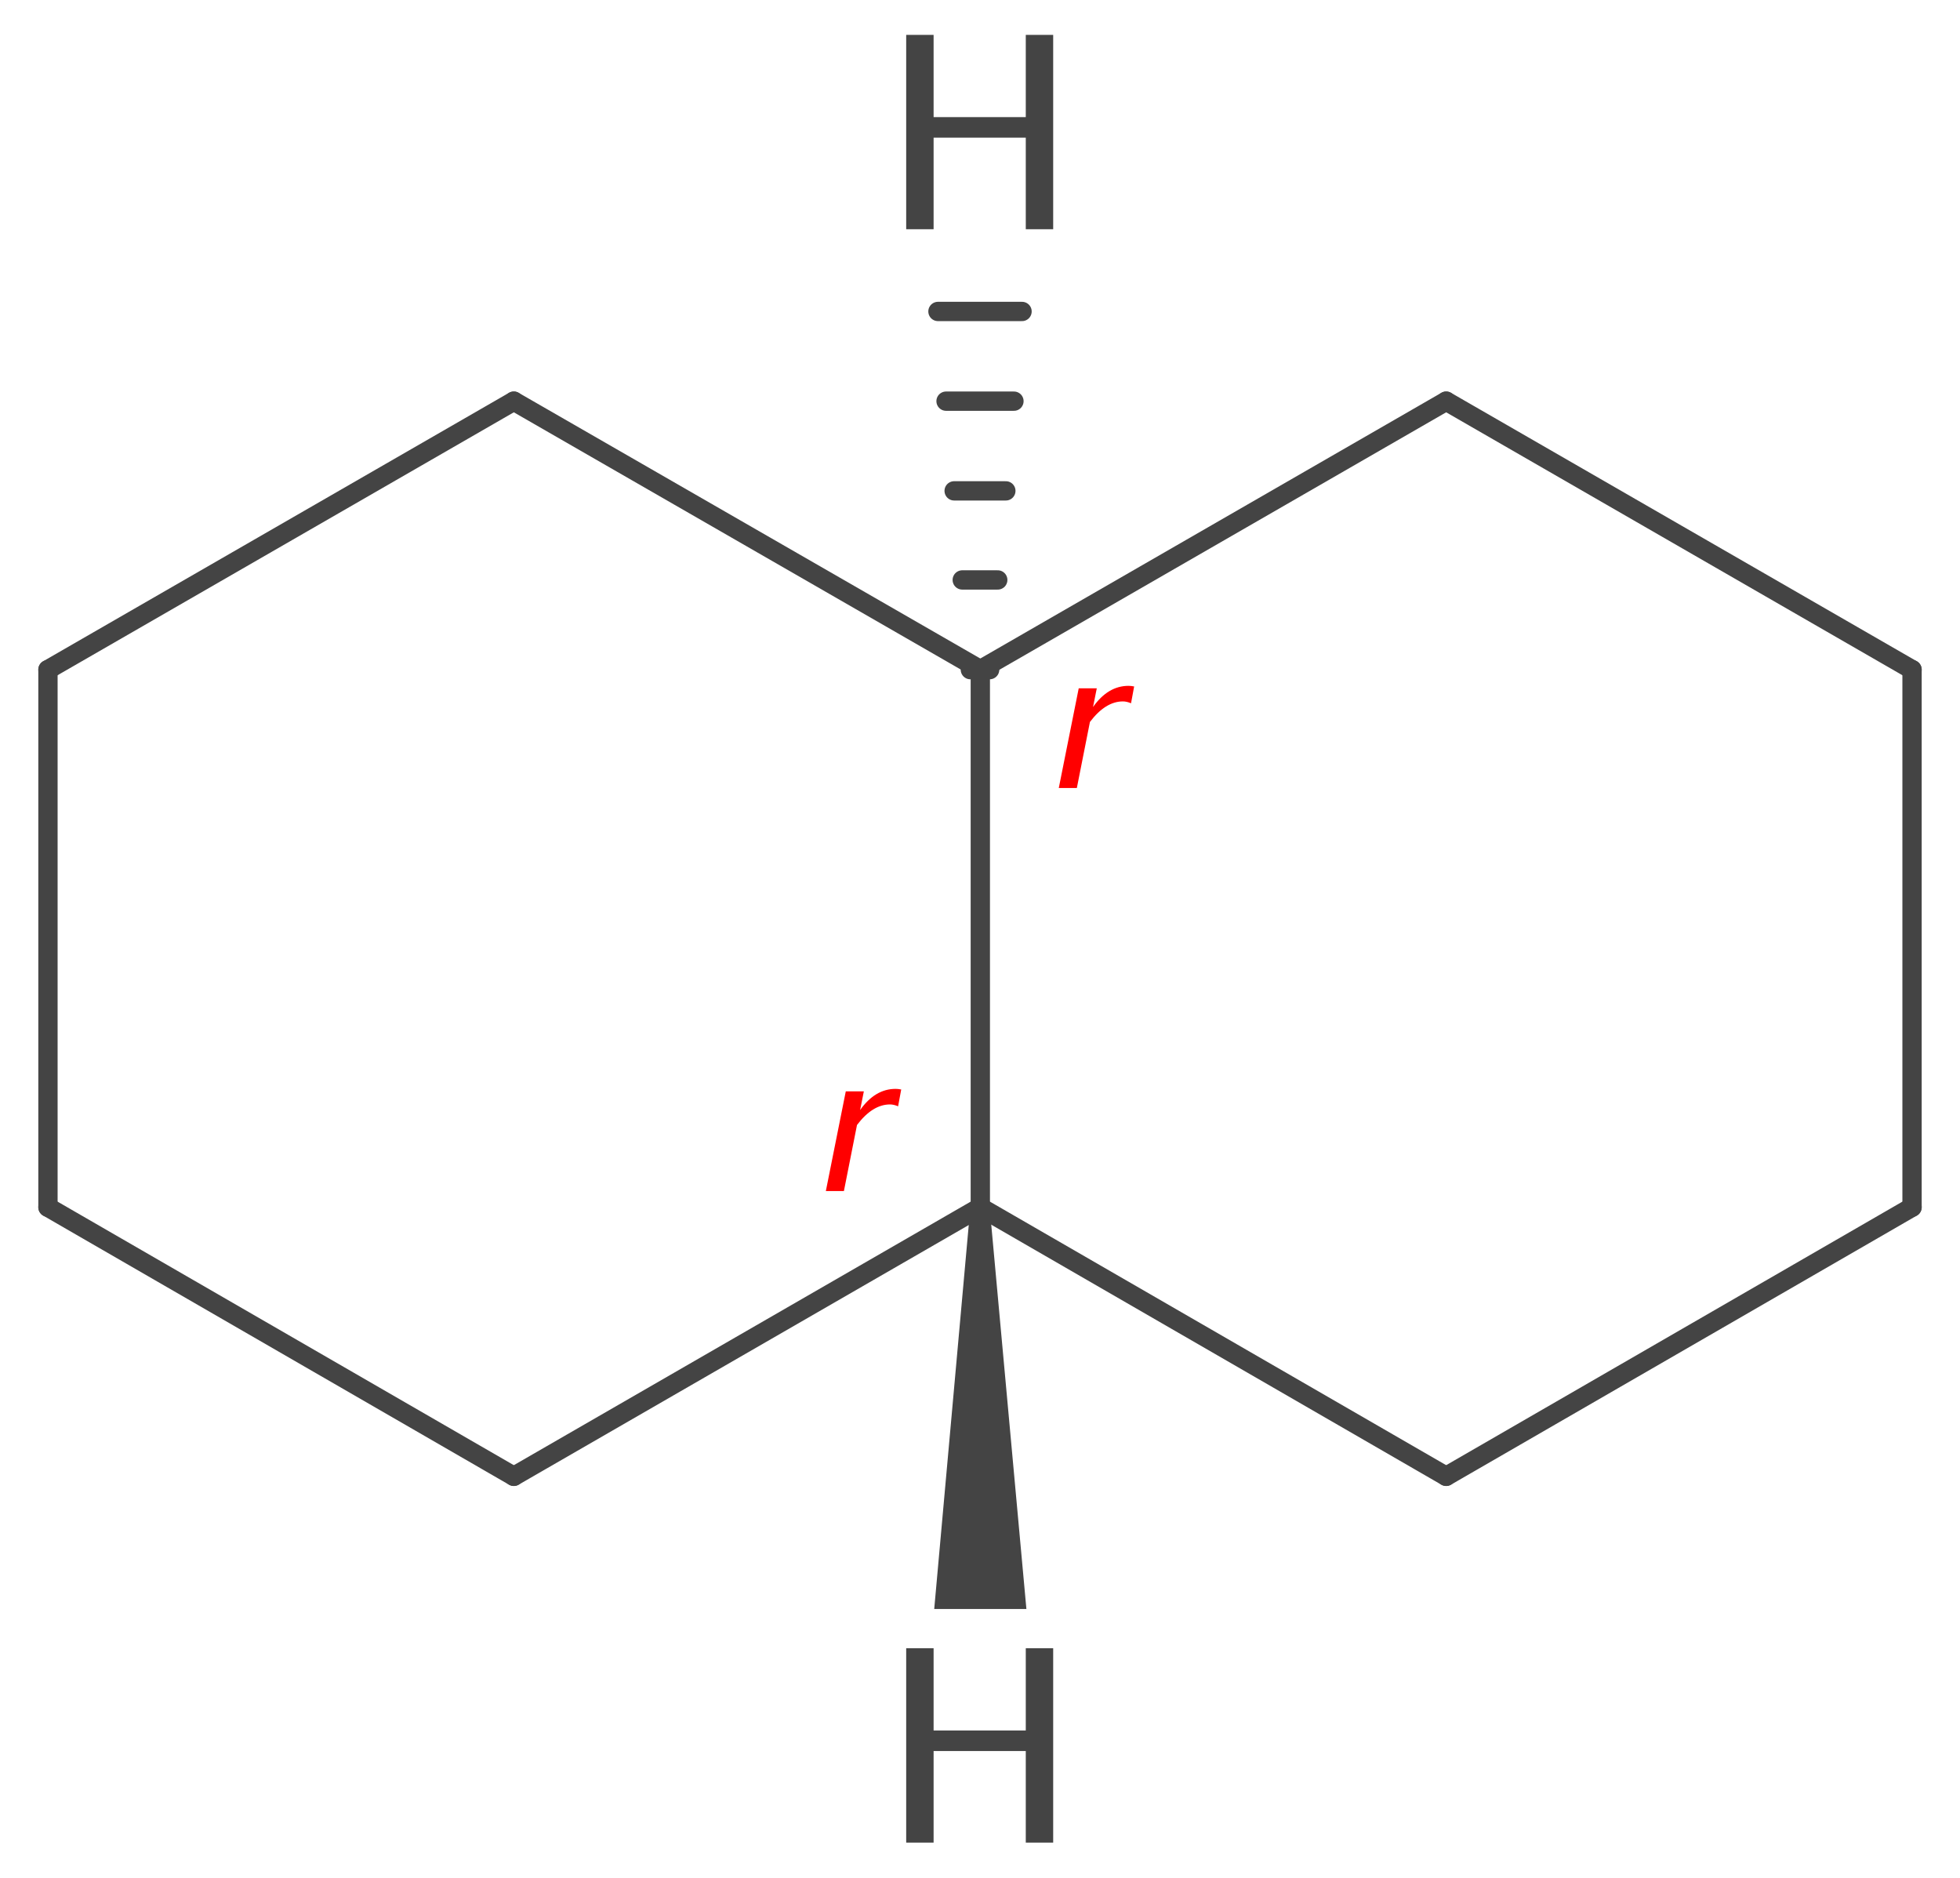
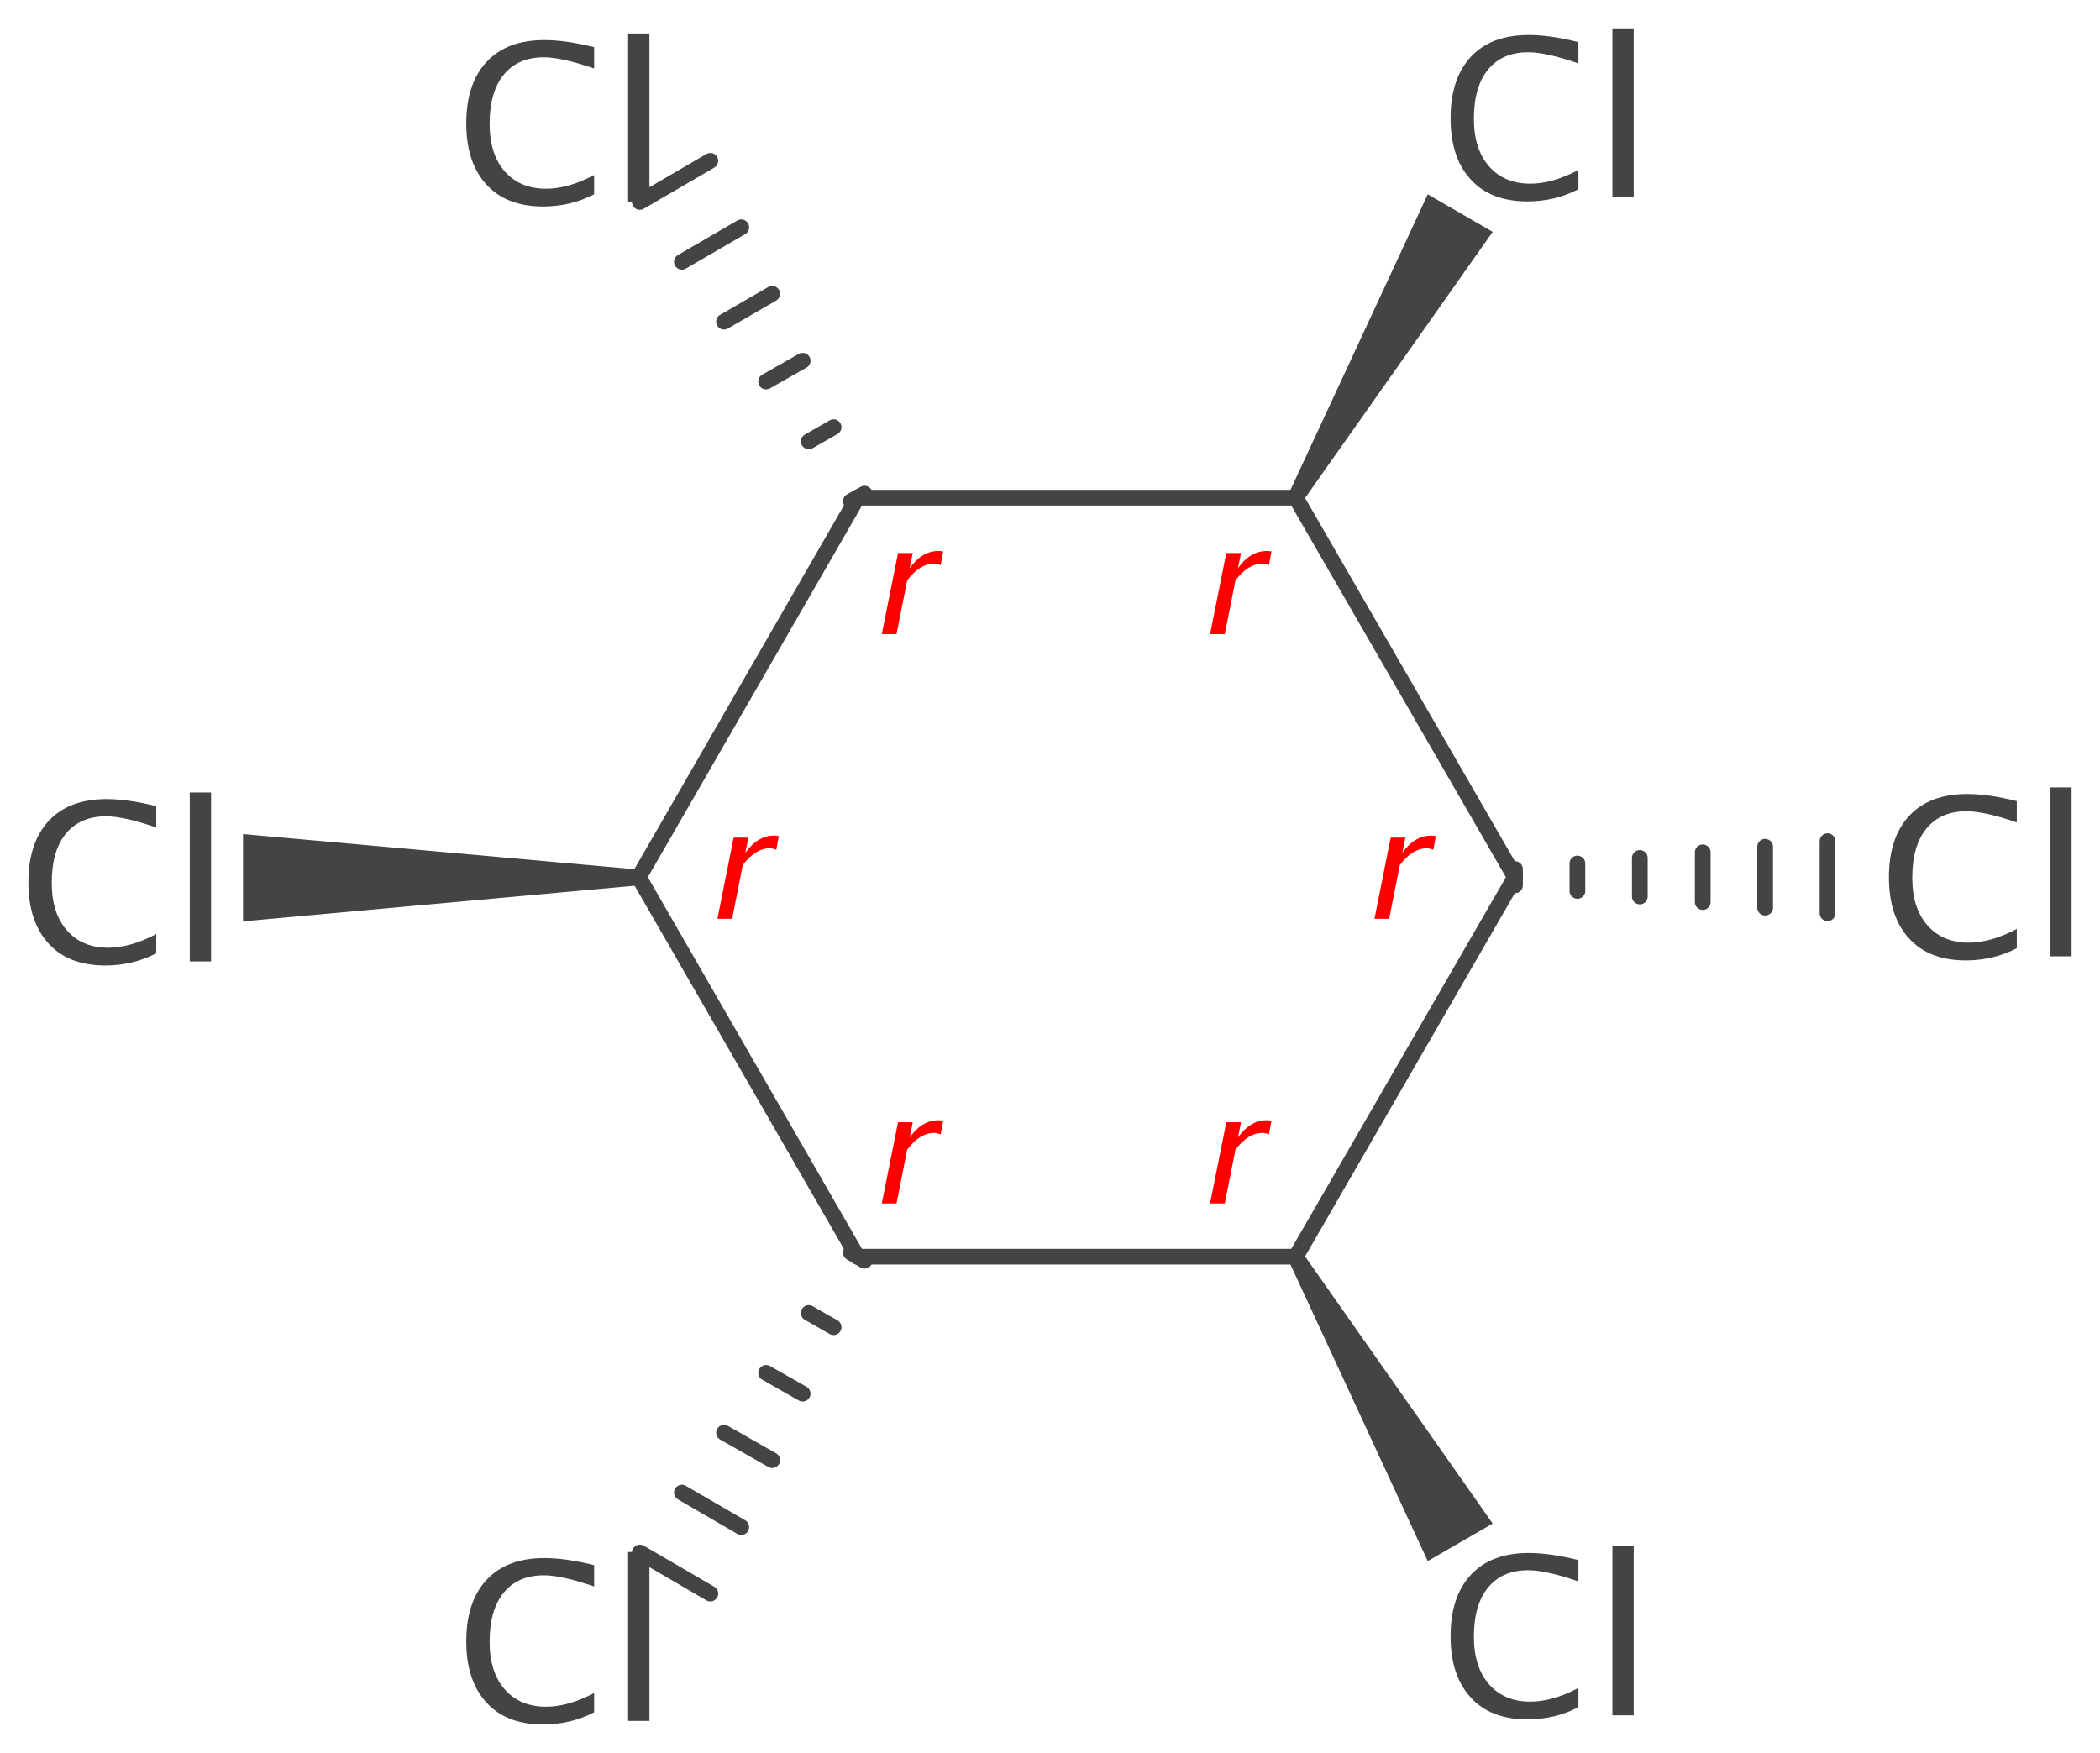
- <svg xmlns="http://www.w3.org/2000/svg" version="1.2" width="31.47mm" height="30.14mm" viewBox="0 0 31.47 30.14">
+ <svg xmlns="http://www.w3.org/2000/svg" version="1.2" width="41.39mm" height="34.55mm" viewBox="0 0 41.39 34.55">
  <g stroke-linecap="round" stroke-linejoin="round" stroke="#444444" stroke-width=".31" fill="#444444">
-     <rect x=".0" y=".0" width="32.0" height="31.0" fill="#FFFFFF" stroke="none" />
+     <rect x=".0" y=".0" width="42.0" height="35.0" fill="#FFFFFF" stroke="none" />
    <g id="mol1" class="mol">
-       <line id="mol1bnd1" class="bond" x1="15.74" y1="19.38" x2="23.22" y2="23.7" />
-       <line id="mol1bnd2" class="bond" x1="15.74" y1="19.38" x2="8.25" y2="23.7" />
-       <line id="mol1bnd3" class="bond" x1="15.74" y1="19.38" x2="15.74" y2="10.75" />
-       <line id="mol1bnd4" class="bond" x1="15.74" y1="10.75" x2="23.22" y2="6.44" />
-       <line id="mol1bnd5" class="bond" x1="15.74" y1="10.75" x2="8.25" y2="6.44" />
-       <line id="mol1bnd6" class="bond" x1="23.22" y1="23.7" x2="30.7" y2="19.38" />
-       <line id="mol1bnd7" class="bond" x1="23.22" y1="6.44" x2="30.7" y2="10.75" />
-       <line id="mol1bnd8" class="bond" x1="30.7" y1="19.38" x2="30.7" y2="10.75" />
-       <line id="mol1bnd9" class="bond" x1="8.25" y1="23.7" x2=".77" y2="19.38" />
-       <line id="mol1bnd10" class="bond" x1=".77" y1="19.38" x2=".77" y2="10.75" />
-       <line id="mol1bnd11" class="bond" x1="8.25" y1="6.44" x2=".77" y2="10.75" />
-       <path id="mol1bnd12" class="bond" d="M15.89 19.38h-.31l-.58 6.45h.74h.74z" stroke="none" />
-       <g id="mol1bnd13" class="bond">
-         <line x1="15.58" y1="10.75" x2="15.89" y2="10.75" />
-         <line x1="15.45" y1="9.31" x2="16.02" y2="9.31" />
-         <line x1="15.32" y1="7.88" x2="16.15" y2="7.88" />
-         <line x1="15.19" y1="6.44" x2="16.28" y2="6.44" />
-         <line x1="15.06" y1="5.0" x2="16.41" y2="5.0" />
+       <line id="mol1bnd1" class="bond" x1="25.54" y1="24.77" x2="29.86" y2="17.29" />
+       <line id="mol1bnd2" class="bond" x1="25.54" y1="24.77" x2="16.9" y2="24.77" />
+       <path id="mol1bnd3" class="bond" d="M25.67 24.69l-.27 .16l2.74 5.92l.64 -.37l.64 -.37z" stroke="none" />
+       <line id="mol1bnd4" class="bond" x1="29.86" y1="17.29" x2="25.54" y2="9.81" />
+       <g id="mol1bnd5" class="bond">
+         <line x1="29.86" y1="17.13" x2="29.86" y2="17.45" />
+         <line x1="31.09" y1="17.02" x2="31.09" y2="17.56" />
+         <line x1="32.32" y1="16.91" x2="32.32" y2="17.67" />
+         <line x1="33.56" y1="16.8" x2="33.56" y2="17.78" />
+         <line x1="34.79" y1="16.69" x2="34.79" y2="17.89" />
+         <line x1="36.02" y1="16.58" x2="36.02" y2="18.0" />
      </g>
-       <path id="mol1atm11" class="atom" d="M14.55 29.58v-3.12h.44v1.32h1.48v-1.32h.44v3.12h-.44v-1.47h-1.48v1.47z" stroke="none" />
-       <path id="mol1atm12" class="atom" d="M14.55 3.68v-3.12h.44v1.32h1.48v-1.32h.44v3.12h-.44v-1.47h-1.48v1.47z" stroke="none" />
-       <path d="M13.26 19.12l.32 -1.6h.29l-.06 .3q.24 -.34 .57 -.34q.04 .0 .09 .01l-.05 .27q-.07 -.03 -.13 -.03q-.28 .0 -.53 .33l-.21 1.06z" stroke="none" fill="#FF0000" />
-       <path d="M17.0 12.65l.32 -1.6h.29l-.06 .3q.24 -.34 .57 -.34q.04 .0 .09 .01l-.05 .27q-.07 -.03 -.13 -.03q-.28 .0 -.53 .33l-.21 1.06z" stroke="none" fill="#FF0000" />
+       <line id="mol1bnd6" class="bond" x1="25.54" y1="9.81" x2="16.9" y2="9.81" />
+       <path id="mol1bnd7" class="bond" d="M25.4 9.73l.27 .16l3.75 -5.32l-.64 -.37l-.64 -.37z" stroke="none" />
+       <line id="mol1bnd8" class="bond" x1="16.9" y1="9.81" x2="12.59" y2="17.29" />
+       <g id="mol1bnd9" class="bond">
+         <line x1="16.77" y1="9.88" x2="17.04" y2="9.73" />
+         <line x1="15.94" y1="8.7" x2="16.43" y2="8.42" />
+         <line x1="15.1" y1="7.52" x2="15.82" y2="7.11" />
+         <line x1="14.27" y1="6.34" x2="15.22" y2="5.79" />
+         <line x1="13.44" y1="5.16" x2="14.61" y2="4.48" />
+         <line x1="12.61" y1="3.98" x2="14.0" y2="3.17" />
+       </g>
+       <line id="mol1bnd10" class="bond" x1="12.59" y1="17.29" x2="16.9" y2="24.77" />
+       <path id="mol1bnd11" class="bond" d="M12.59 17.45v-.31l-7.8 -.7v.86v.86z" stroke="none" />
+       <g id="mol1bnd12" class="bond">
+         <line x1="17.04" y1="24.85" x2="16.77" y2="24.69" />
+         <line x1="16.43" y1="26.16" x2="15.94" y2="25.88" />
+         <line x1="15.82" y1="27.47" x2="15.1" y2="27.06" />
+         <line x1="15.22" y1="28.78" x2="14.27" y2="28.24" />
+         <line x1="14.61" y1="30.1" x2="13.44" y2="29.42" />
+         <line x1="14.0" y1="31.41" x2="12.61" y2="30.6" />
+       </g>
+       <path id="mol1atm1" class="atom" d="M30.11 33.89q-.73 .0 -1.12 -.43q-.4 -.43 -.4 -1.21q.0 -.78 .4 -1.21q.4 -.43 1.14 -.43q.42 .0 .98 .14v.42q-.64 -.22 -.99 -.22q-.51 .0 -.79 .34q-.28 .34 -.28 .97q.0 .6 .3 .94q.3 .34 .81 .34q.44 .0 .95 -.27v.38q-.46 .24 -1.01 .24zM31.78 33.81v-3.33h.42v3.33z" stroke="none" />
+       <path id="mol1atm2" class="atom" d="M38.75 18.93q-.73 .0 -1.12 -.43q-.4 -.43 -.4 -1.21q.0 -.78 .4 -1.21q.4 -.43 1.14 -.43q.42 .0 .98 .14v.42q-.64 -.22 -.99 -.22q-.51 .0 -.79 .34q-.28 .34 -.28 .97q.0 .6 .3 .94q.3 .34 .81 .34q.44 .0 .95 -.27v.38q-.46 .24 -1.01 .24zM40.41 18.85v-3.33h.42v3.33z" stroke="none" />
+       <path id="mol1atm3" class="atom" d="M30.11 3.97q-.73 .0 -1.12 -.43q-.4 -.43 -.4 -1.21q.0 -.78 .4 -1.21q.4 -.43 1.14 -.43q.42 .0 .98 .14v.42q-.64 -.22 -.99 -.22q-.51 .0 -.79 .34q-.28 .34 -.28 .97q.0 .6 .3 .94q.3 .34 .81 .34q.44 .0 .95 -.27v.38q-.46 .24 -1.01 .24zM31.78 3.89v-3.33h.42v3.33z" stroke="none" />
+       <path id="mol1atm4" class="atom" d="M10.71 4.07q-.73 .0 -1.12 -.43q-.4 -.43 -.4 -1.21q.0 -.78 .4 -1.21q.4 -.43 1.14 -.43q.42 .0 .98 .14v.42q-.64 -.22 -.99 -.22q-.51 .0 -.79 .34q-.28 .34 -.28 .97q.0 .6 .3 .94q.3 .34 .81 .34q.44 .0 .95 -.27v.38q-.46 .24 -1.01 .24zM12.38 3.99v-3.33h.42v3.33z" stroke="none" />
+       <path id="mol1atm5" class="atom" d="M2.08 19.03q-.73 .0 -1.12 -.43q-.4 -.43 -.4 -1.21q.0 -.78 .4 -1.21q.4 -.43 1.14 -.43q.42 .0 .98 .14v.42q-.64 -.22 -.99 -.22q-.51 .0 -.79 .34q-.28 .34 -.28 .97q.0 .6 .3 .94q.3 .34 .81 .34q.44 .0 .95 -.27v.38q-.46 .24 -1.01 .24zM3.74 18.95v-3.33h.42v3.33z" stroke="none" />
+       <path id="mol1atm6" class="atom" d="M10.71 33.99q-.73 .0 -1.12 -.43q-.4 -.43 -.4 -1.21q.0 -.78 .4 -1.21q.4 -.43 1.14 -.43q.42 .0 .98 .14v.42q-.64 -.22 -.99 -.22q-.51 .0 -.79 .34q-.28 .34 -.28 .97q.0 .6 .3 .94q.3 .34 .81 .34q.44 .0 .95 -.27v.38q-.46 .24 -1.01 .24zM12.38 33.92v-3.33h.42v3.33z" stroke="none" />
+       <path d="M23.85 23.72l.32 -1.6h.29l-.06 .3q.24 -.34 .57 -.34q.04 .0 .09 .01l-.05 .27q-.07 -.03 -.13 -.03q-.28 .0 -.53 .33l-.21 1.06z" stroke="none" fill="#FF0000" />
+       <path d="M27.09 18.11l.32 -1.6h.29l-.06 .3q.24 -.34 .57 -.34q.04 .0 .09 .01l-.05 .27q-.07 -.03 -.13 -.03q-.28 .0 -.53 .33l-.21 1.06z" stroke="none" fill="#FF0000" />
+       <path d="M23.85 12.5l.32 -1.6h.29l-.06 .3q.24 -.34 .57 -.34q.04 .0 .09 .01l-.05 .27q-.07 -.03 -.13 -.03q-.28 .0 -.53 .33l-.21 1.06z" stroke="none" fill="#FF0000" />
+       <path d="M17.38 12.5l.32 -1.6h.29l-.06 .3q.24 -.34 .57 -.34q.04 .0 .09 .01l-.05 .27q-.07 -.03 -.13 -.03q-.28 .0 -.53 .33l-.21 1.06z" stroke="none" fill="#FF0000" />
+       <path d="M14.14 18.11l.32 -1.6h.29l-.06 .3q.24 -.34 .57 -.34q.04 .0 .09 .01l-.05 .27q-.07 -.03 -.13 -.03q-.28 .0 -.53 .33l-.21 1.06z" stroke="none" fill="#FF0000" />
+       <path d="M17.38 23.72l.32 -1.6h.29l-.06 .3q.24 -.34 .57 -.34q.04 .0 .09 .01l-.05 .27q-.07 -.03 -.13 -.03q-.28 .0 -.53 .33l-.21 1.06z" stroke="none" fill="#FF0000" />
    </g>
  </g>
</svg>
